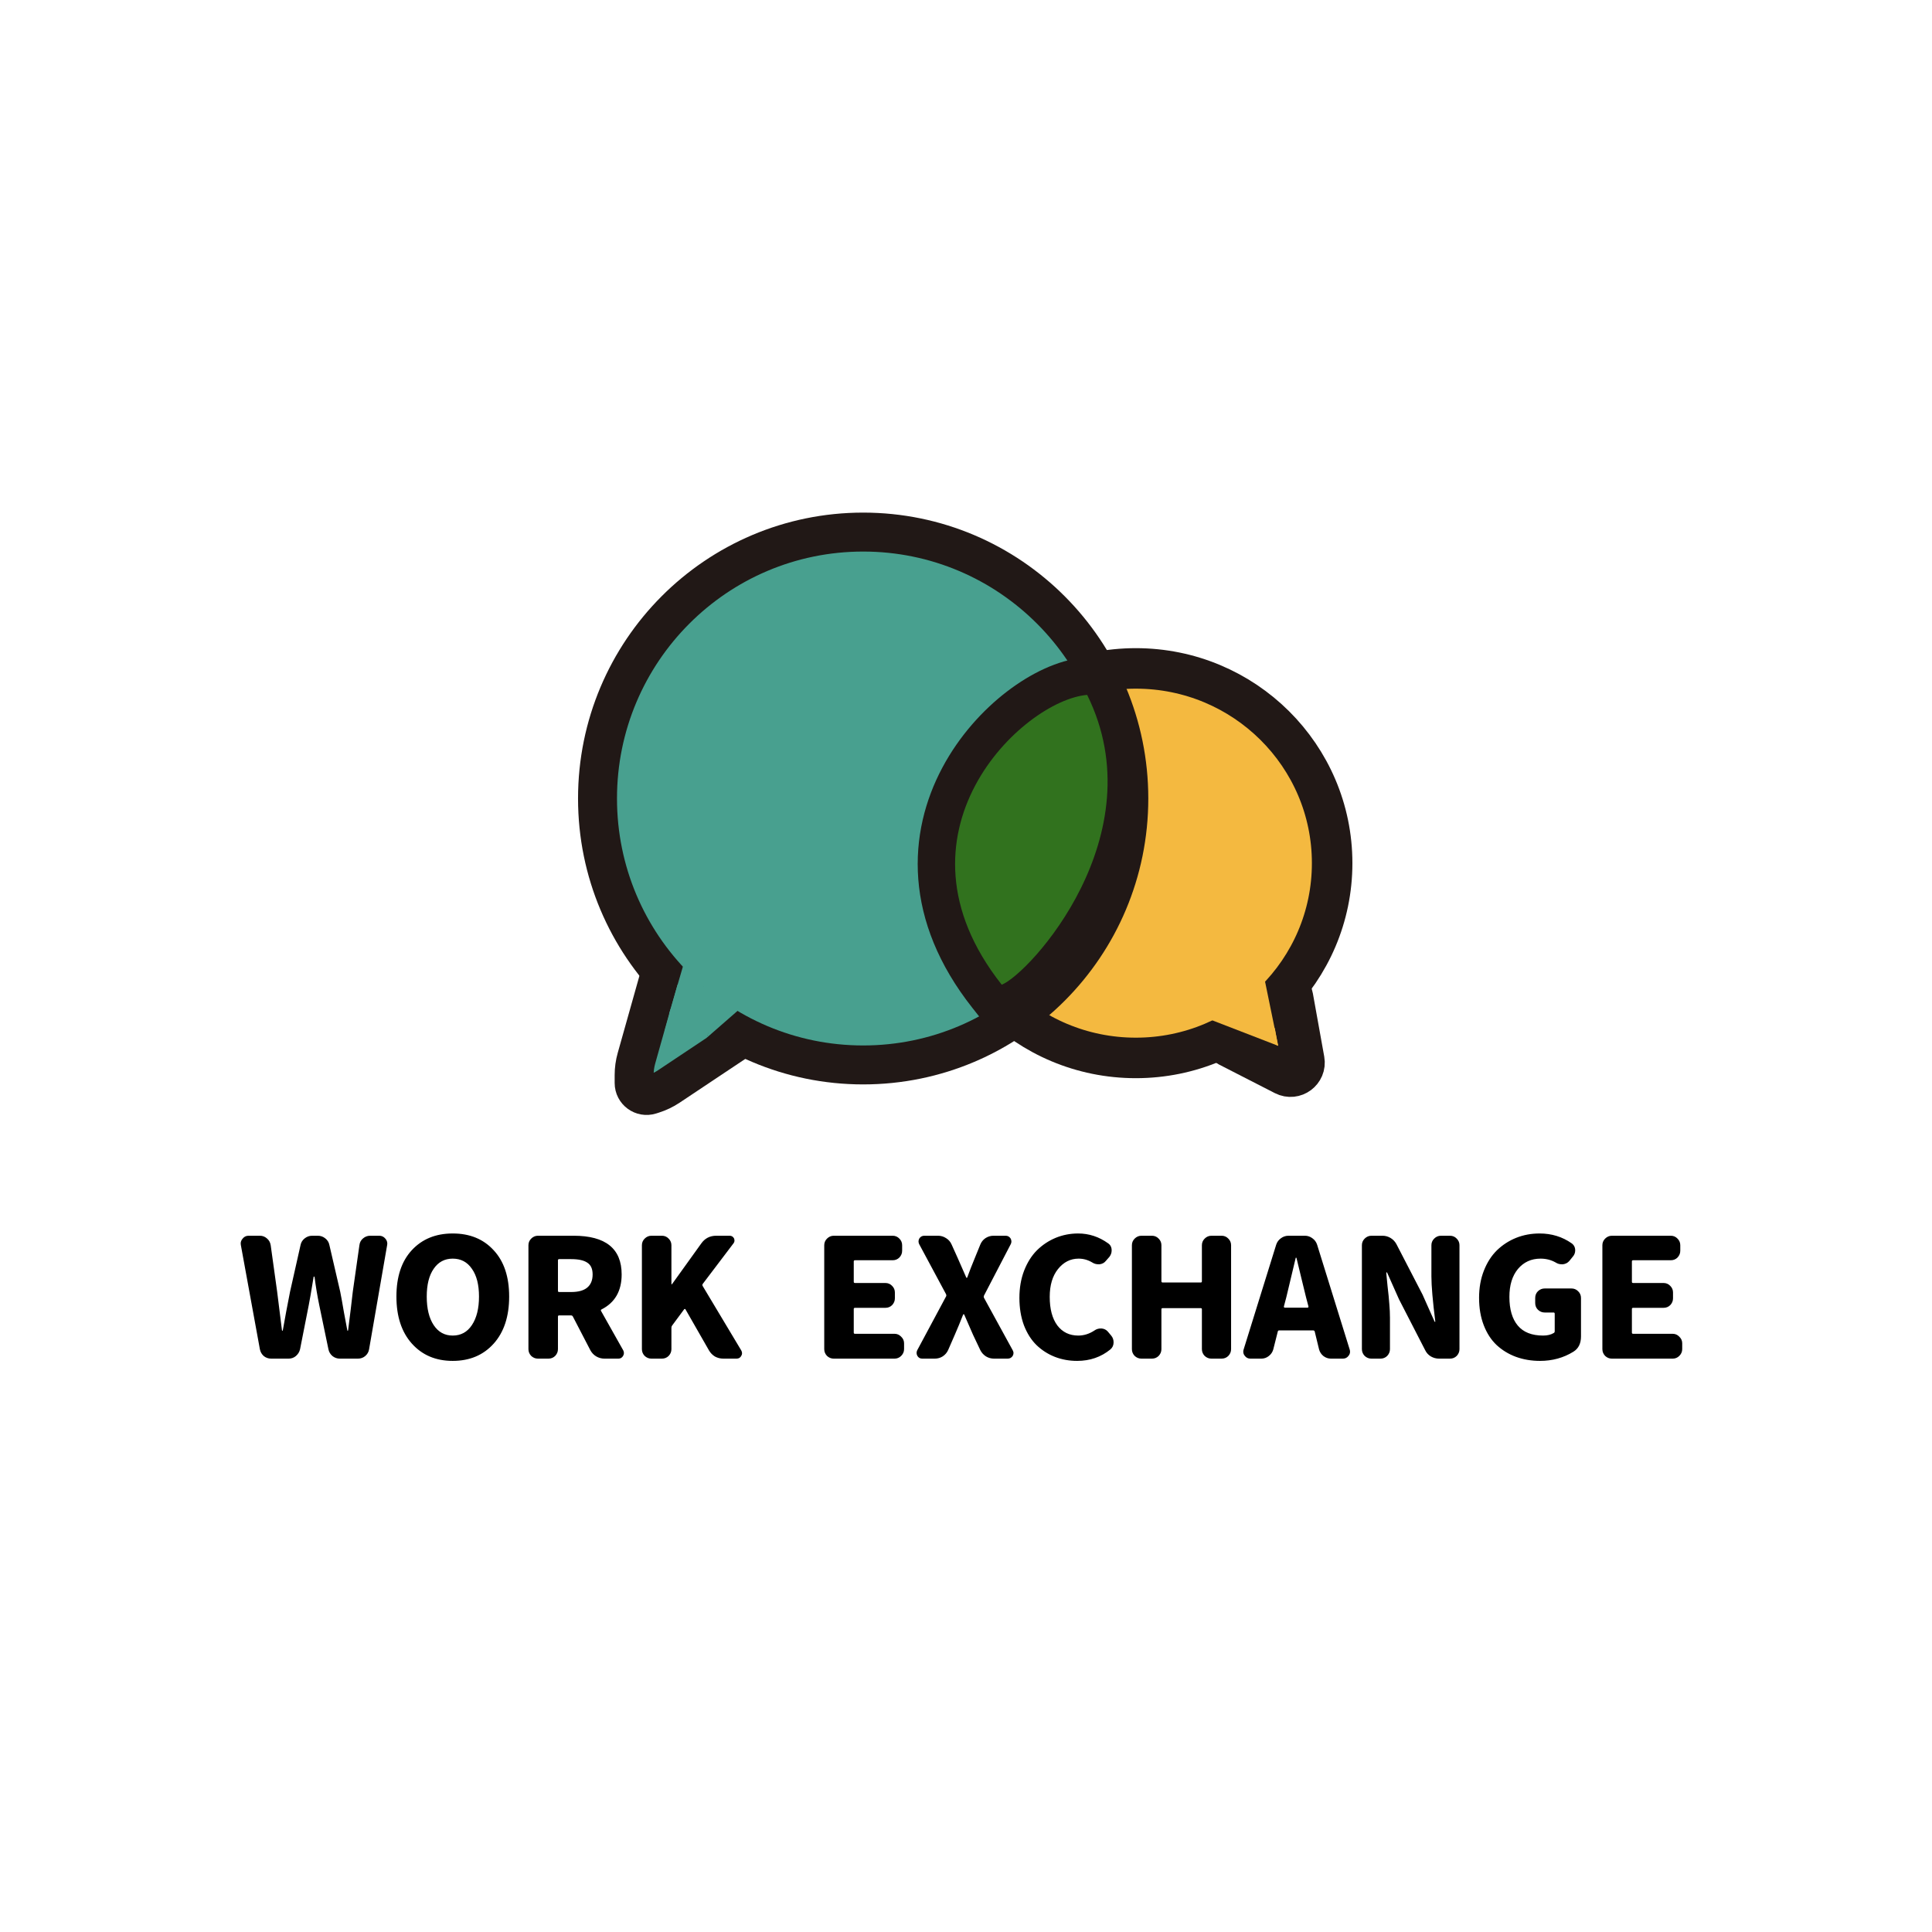
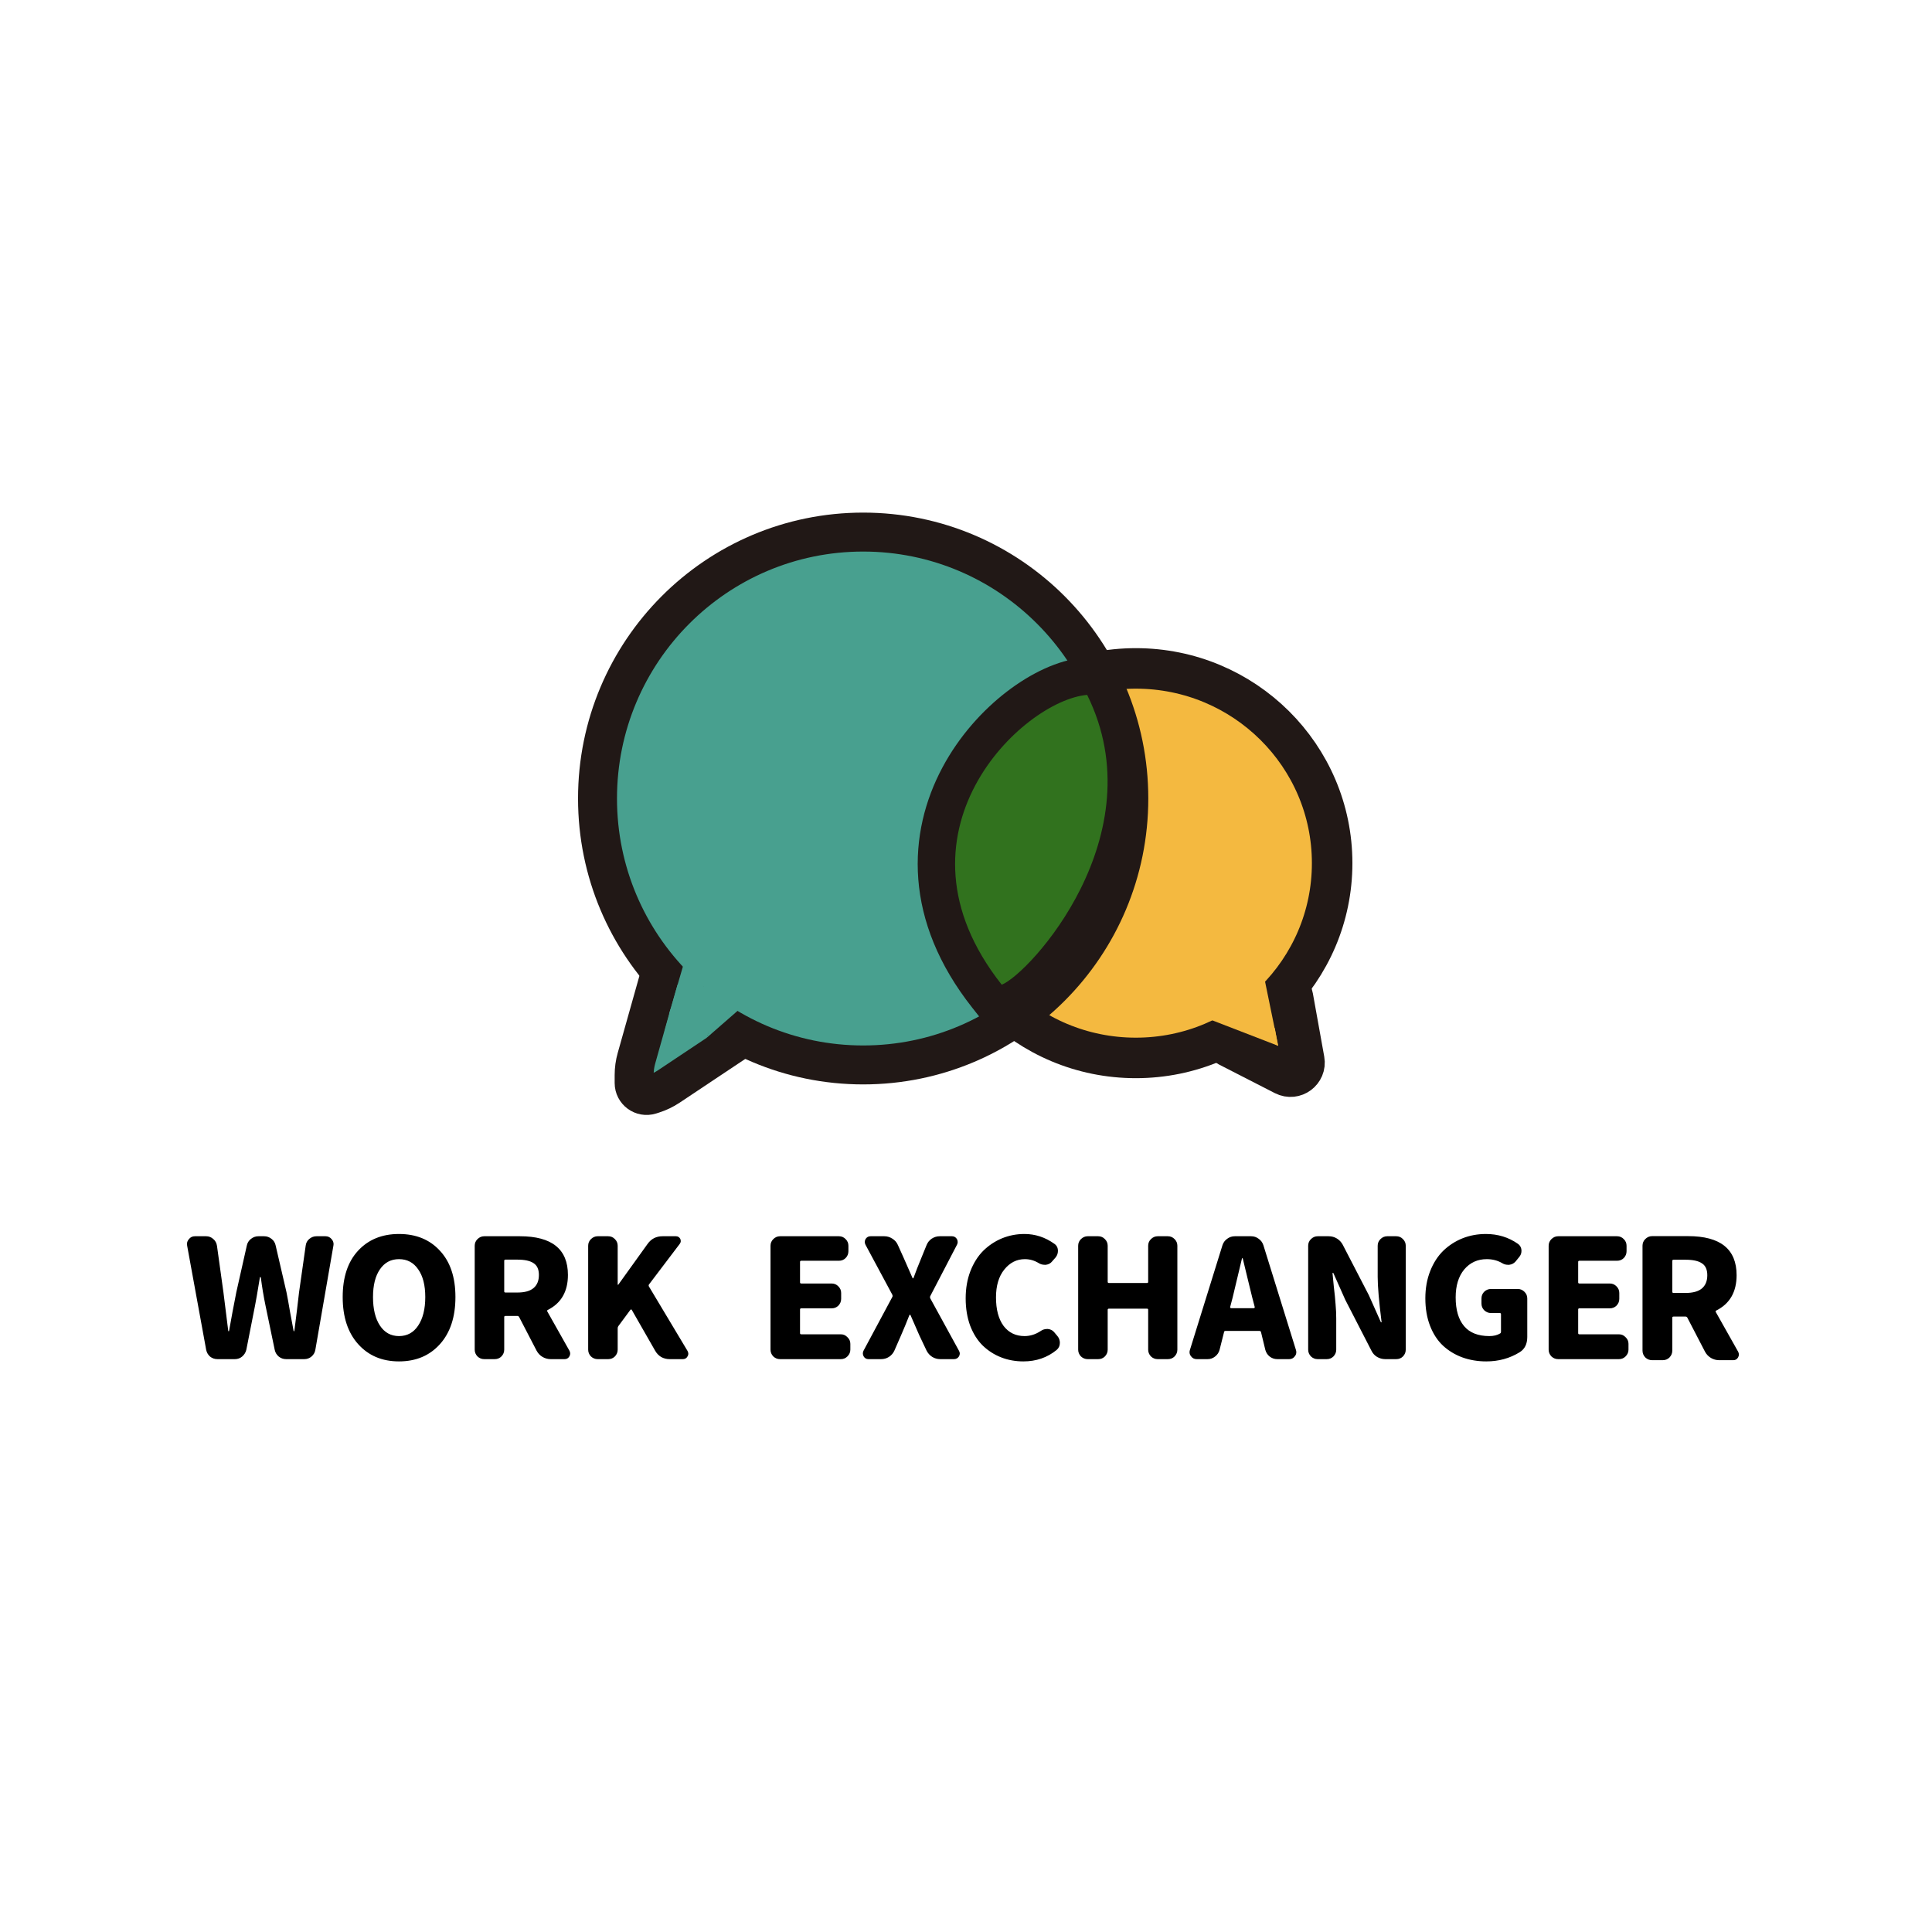
<svg xmlns="http://www.w3.org/2000/svg" width="1240" height="1240" viewBox="0 0 1240 1240" fill="none">
-   <rect width="1240" height="1240" fill="white" />
-   <path d="M174.049 872C172.255 872 170.667 871.448 169.287 870.344C167.976 869.171 167.148 867.721 166.803 865.996L154.588 799.125C154.519 798.78 154.484 798.435 154.484 798.09C154.484 796.986 154.898 795.951 155.727 794.984C156.693 793.742 157.969 793.121 159.557 793.121H166.803C168.528 793.121 170.046 793.708 171.357 794.881C172.669 795.985 173.462 797.434 173.738 799.229L177.879 829.041L180.984 853.885C181.053 854.023 181.157 854.092 181.295 854.092C181.433 854.092 181.502 854.023 181.502 853.885C182.882 846.018 184.435 837.736 186.16 829.041L192.889 799.125C193.234 797.4 194.096 795.985 195.477 794.881C196.926 793.708 198.548 793.121 200.342 793.121H203.965C205.759 793.121 207.346 793.673 208.727 794.777C210.176 795.882 211.073 797.331 211.418 799.125L218.354 829.041C218.975 832.077 219.768 836.46 220.734 842.188C221.77 847.846 222.494 851.711 222.908 853.781C222.908 853.988 222.977 854.092 223.115 854.092C223.322 854.092 223.426 853.988 223.426 853.781C223.84 850.607 224.392 846.19 225.082 840.531C225.772 834.803 226.221 830.973 226.428 829.041L230.672 799.229C230.879 797.434 231.638 795.985 232.949 794.881C234.329 793.708 235.882 793.121 237.607 793.121H243.404C244.992 793.121 246.303 793.742 247.338 794.984C248.166 795.951 248.58 797.02 248.58 798.193C248.58 798.469 248.546 798.78 248.477 799.125L236.883 865.996C236.607 867.721 235.779 869.171 234.398 870.344C233.087 871.448 231.535 872 229.74 872H218.146C216.352 872 214.765 871.448 213.385 870.344C212.005 869.171 211.142 867.721 210.797 865.996L204.896 837.633C203.654 831.629 202.654 825.625 201.895 819.621C201.826 819.414 201.688 819.311 201.48 819.311C201.342 819.311 201.273 819.414 201.273 819.621C199.755 828.938 198.72 834.941 198.168 837.633L192.578 865.996C192.164 867.721 191.267 869.171 189.887 870.344C188.576 871.448 187.023 872 185.229 872H174.049ZM316.851 862.373C310.226 869.757 301.461 873.449 290.558 873.449C279.723 873.449 270.993 869.757 264.368 862.373C257.743 854.989 254.431 844.913 254.431 832.146C254.431 819.449 257.709 809.546 264.265 802.438C270.89 795.26 279.654 791.672 290.558 791.672C301.53 791.672 310.295 795.26 316.851 802.438C323.476 809.546 326.788 819.449 326.788 832.146C326.788 844.913 323.476 854.989 316.851 862.373ZM278.343 850.469C281.31 854.954 285.382 857.197 290.558 857.197C295.803 857.197 299.909 854.954 302.876 850.469C305.913 845.914 307.431 839.807 307.431 832.146C307.431 824.555 305.913 818.62 302.876 814.342C299.909 809.994 295.803 807.82 290.558 807.82C285.382 807.82 281.31 809.994 278.343 814.342C275.375 818.62 273.892 824.555 273.892 832.146C273.892 839.876 275.375 845.983 278.343 850.469ZM358.932 808.131C358.38 808.131 358.104 808.372 358.104 808.855V828.523C358.104 829.007 358.38 829.248 358.932 829.248H366.592C371.147 829.248 374.563 828.316 376.84 826.453C379.186 824.521 380.36 821.691 380.36 817.965C380.36 814.376 379.221 811.857 376.944 810.408C374.735 808.89 371.285 808.131 366.592 808.131H358.932ZM400.028 866.721C400.304 867.273 400.442 867.859 400.442 868.48C400.442 869.033 400.269 869.619 399.924 870.24C399.234 871.413 398.233 872 396.922 872H387.916C386.053 872 384.293 871.517 382.637 870.551C381.05 869.585 379.808 868.273 378.91 866.617L367.627 844.879C367.351 844.465 366.972 844.258 366.489 844.258H358.932C358.38 844.258 358.104 844.499 358.104 844.982V865.893C358.104 867.549 357.517 868.998 356.344 870.24C355.171 871.413 353.722 872 351.996 872H345.268C343.612 872 342.162 871.413 340.92 870.24C339.747 868.998 339.16 867.549 339.16 865.893V799.229C339.16 797.572 339.747 796.158 340.92 794.984C342.162 793.742 343.612 793.121 345.268 793.121H368.145C388.71 793.121 398.992 801.402 398.992 817.965C398.992 828.592 394.679 836.08 386.053 840.428C385.639 840.635 385.535 840.945 385.742 841.359L400.028 866.721ZM418.093 872C416.437 872 414.988 871.413 413.745 870.24C412.572 868.998 411.986 867.549 411.986 865.893V799.229C411.986 797.572 412.572 796.158 413.745 794.984C414.988 793.742 416.437 793.121 418.093 793.121H424.822C426.547 793.121 427.996 793.742 429.169 794.984C430.342 796.158 430.929 797.572 430.929 799.229V824.176C430.929 824.245 430.964 824.279 431.033 824.279C431.171 824.279 431.274 824.245 431.343 824.176L450.079 798.09C452.426 794.777 455.635 793.121 459.706 793.121H468.298C469.54 793.121 470.472 793.673 471.093 794.777C471.3 795.26 471.404 795.743 471.404 796.227C471.404 796.848 471.197 797.434 470.783 797.986L451.011 824.072C450.735 824.486 450.735 824.935 451.011 825.418L475.751 866.721C476.096 867.342 476.269 867.963 476.269 868.584C476.269 869.136 476.096 869.688 475.751 870.24C475.13 871.413 474.13 872 472.749 872H464.261C462.329 872 460.535 871.551 458.878 870.654C457.291 869.688 456.014 868.377 455.048 866.721L439.935 840.324C439.866 840.186 439.728 840.117 439.521 840.117C439.314 840.117 439.176 840.186 439.107 840.324L431.447 850.676C431.102 851.09 430.929 851.573 430.929 852.125V865.893C430.929 867.549 430.342 868.998 429.169 870.24C427.996 871.413 426.547 872 424.822 872H418.093ZM535.124 872C533.467 872 532.018 871.413 530.776 870.24C529.603 868.998 529.016 867.549 529.016 865.893V799.229C529.016 797.572 529.603 796.158 530.776 794.984C532.018 793.742 533.467 793.121 535.124 793.121H572.907C574.632 793.121 576.081 793.742 577.255 794.984C578.428 796.158 579.014 797.572 579.014 799.229V802.748C579.014 804.404 578.428 805.854 577.255 807.096C576.081 808.269 574.632 808.855 572.907 808.855H548.788C548.236 808.855 547.96 809.097 547.96 809.58V822.727C547.96 823.21 548.236 823.451 548.788 823.451H568.249C569.974 823.451 571.423 824.072 572.596 825.314C573.77 826.488 574.356 827.902 574.356 829.559V833.285C574.356 834.941 573.77 836.391 572.596 837.633C571.423 838.806 569.974 839.393 568.249 839.393H548.788C548.236 839.393 547.96 839.634 547.96 840.117V855.334C547.96 855.817 548.236 856.059 548.788 856.059H574.149C575.805 856.059 577.22 856.68 578.393 857.922C579.635 859.095 580.257 860.51 580.257 862.166V865.893C580.257 867.549 579.635 868.998 578.393 870.24C577.22 871.413 575.805 872 574.149 872H535.124ZM591.904 872C590.524 872 589.489 871.413 588.799 870.24C588.454 869.619 588.281 868.998 588.281 868.377C588.281 867.756 588.419 867.169 588.695 866.617L607.224 832.043C607.431 831.629 607.431 831.18 607.224 830.697L589.937 798.504C589.661 797.952 589.523 797.365 589.523 796.744C589.523 796.123 589.696 795.502 590.041 794.881C590.8 793.708 591.87 793.121 593.25 793.121H602.049C603.912 793.121 605.637 793.639 607.224 794.674C608.812 795.64 609.985 796.986 610.744 798.711L614.574 807.199C615.609 809.477 617.473 813.721 620.164 819.932C620.233 820.07 620.336 820.139 620.474 820.139C620.612 820.139 620.716 820.07 620.785 819.932C622.234 815.929 623.89 811.685 625.754 807.199L629.17 798.814C629.86 797.089 630.964 795.709 632.482 794.674C634.07 793.639 635.795 793.121 637.658 793.121H645.422C646.802 793.121 647.872 793.708 648.631 794.881C648.976 795.502 649.148 796.158 649.148 796.848C649.148 797.4 649.01 797.952 648.734 798.504L631.551 831.525C631.344 832.008 631.344 832.492 631.551 832.975L649.976 866.617C650.321 867.238 650.494 867.825 650.494 868.377C650.494 868.998 650.321 869.619 649.976 870.24C649.217 871.413 648.148 872 646.767 872H637.969C636.105 872 634.38 871.517 632.793 870.551C631.206 869.516 629.998 868.17 629.17 866.514L624.512 856.68C623.2 853.781 621.303 849.434 618.818 843.637C618.749 843.568 618.646 843.533 618.508 843.533C618.37 843.533 618.266 843.568 618.197 843.637C616.334 848.398 614.54 852.746 612.814 856.68L608.57 866.41C607.811 868.135 606.638 869.516 605.051 870.551C603.532 871.517 601.842 872 599.978 872H591.904ZM691.333 873.449C686.226 873.449 681.464 872.587 677.048 870.861C672.631 869.136 668.698 866.617 665.247 863.305C661.866 859.992 659.174 855.748 657.173 850.572C655.241 845.327 654.274 839.462 654.274 832.975C654.274 826.626 655.275 820.829 657.276 815.584C659.347 810.27 662.107 805.888 665.558 802.438C669.077 798.987 673.08 796.33 677.565 794.467C682.12 792.604 686.916 791.672 691.954 791.672C698.924 791.672 705.342 793.777 711.208 797.986C712.726 799.021 713.485 800.54 713.485 802.541C713.485 804.059 713.002 805.439 712.036 806.682L709.759 809.27C708.793 810.512 707.447 811.236 705.722 811.443C705.446 811.443 705.204 811.443 704.997 811.443C703.548 811.443 702.237 811.064 701.063 810.305C698.303 808.648 695.37 807.82 692.265 807.82C687.02 807.82 682.603 810.063 679.015 814.549C675.495 818.965 673.735 824.9 673.735 832.354C673.735 840.152 675.357 846.259 678.601 850.676C681.913 855.023 686.399 857.197 692.058 857.197C695.715 857.197 699.2 856.093 702.513 853.885C703.686 853.057 705.032 852.643 706.55 852.643C706.688 852.643 706.826 852.643 706.964 852.643C708.62 852.781 709.966 853.436 711.001 854.609L713.175 857.197C714.21 858.439 714.728 859.889 714.728 861.545C714.728 863.408 714.037 864.926 712.657 866.1C706.653 870.999 699.545 873.449 691.333 873.449ZM732.586 872C730.93 872 729.481 871.413 728.238 870.24C727.065 868.998 726.479 867.549 726.479 865.893V799.229C726.479 797.572 727.065 796.158 728.238 794.984C729.481 793.742 730.93 793.121 732.586 793.121H739.315C741.04 793.121 742.489 793.742 743.662 794.984C744.835 796.158 745.422 797.572 745.422 799.229V822.312C745.422 822.865 745.698 823.141 746.25 823.141H770.68C771.163 823.141 771.404 822.865 771.404 822.312V799.229C771.404 797.572 771.991 796.158 773.164 794.984C774.406 793.742 775.856 793.121 777.512 793.121H784.033C785.759 793.121 787.208 793.742 788.381 794.984C789.554 796.158 790.141 797.572 790.141 799.229V865.893C790.141 867.549 789.554 868.998 788.381 870.24C787.208 871.413 785.759 872 784.033 872H777.512C775.856 872 774.406 871.413 773.164 870.24C771.991 868.998 771.404 867.549 771.404 865.893V840.324C771.404 839.841 771.163 839.6 770.68 839.6H746.25C745.698 839.6 745.422 839.841 745.422 840.324V865.893C745.422 867.549 744.835 868.998 743.662 870.24C742.489 871.413 741.04 872 739.315 872H732.586ZM824.044 838.461C823.975 838.668 824.01 838.875 824.148 839.082C824.286 839.22 824.458 839.289 824.665 839.289H839.157C839.364 839.289 839.537 839.22 839.675 839.082C839.813 838.875 839.848 838.668 839.779 838.461L838.226 832.561C837.536 829.8 836.501 825.556 835.12 819.828C833.74 814.031 832.739 809.891 832.118 807.406C832.049 807.268 831.946 807.199 831.808 807.199C831.67 807.199 831.601 807.268 831.601 807.406C828.84 819.138 826.839 827.523 825.597 832.561L824.044 838.461ZM854.271 872C852.476 872 850.855 871.448 849.405 870.344C848.025 869.24 847.094 867.825 846.611 866.1L843.816 854.609C843.678 854.126 843.333 853.885 842.78 853.885H821.042C820.49 853.885 820.18 854.126 820.111 854.609L817.212 866.1C816.729 867.825 815.763 869.24 814.314 870.344C812.933 871.448 811.346 872 809.552 872H802.513C800.995 872 799.787 871.379 798.89 870.137C798.269 869.378 797.958 868.515 797.958 867.549C797.958 867.135 798.027 866.686 798.165 866.203L819.075 798.918C819.627 797.193 820.628 795.812 822.077 794.777C823.527 793.673 825.183 793.121 827.046 793.121H837.501C839.295 793.121 840.917 793.673 842.366 794.777C843.816 795.812 844.816 797.193 845.368 798.918L866.279 866.203C866.417 866.686 866.486 867.135 866.486 867.549C866.486 868.515 866.175 869.378 865.554 870.137C864.657 871.379 863.449 872 861.931 872H854.271ZM880.203 872C878.547 872 877.098 871.413 875.856 870.24C874.683 868.998 874.096 867.549 874.096 865.893V799.229C874.096 797.572 874.683 796.158 875.856 794.984C877.098 793.742 878.547 793.121 880.203 793.121H887.242C889.175 793.121 890.935 793.604 892.522 794.57C894.109 795.536 895.351 796.848 896.248 798.504L913.018 830.904L920.678 848.088C920.747 848.295 920.851 848.398 920.989 848.398C921.196 848.398 921.265 848.295 921.196 848.088C919.539 834.907 918.711 825.28 918.711 819.207V799.229C918.711 797.572 919.298 796.158 920.471 794.984C921.713 793.742 923.162 793.121 924.819 793.121H930.616C932.341 793.121 933.79 793.742 934.963 794.984C936.136 796.158 936.723 797.572 936.723 799.229V865.893C936.723 867.549 936.136 868.998 934.963 870.24C933.79 871.413 932.341 872 930.616 872H923.576C921.713 872 919.953 871.517 918.297 870.551C916.71 869.585 915.502 868.239 914.674 866.514L897.905 833.906L890.348 816.93C890.279 816.723 890.141 816.619 889.934 816.619C889.796 816.619 889.727 816.723 889.727 816.93C889.796 818.034 890.072 820.863 890.555 825.418C891.107 829.973 891.487 833.803 891.694 836.908C891.97 840.014 892.108 842.981 892.108 845.811V865.893C892.108 867.549 891.521 868.998 890.348 870.24C889.175 871.413 887.726 872 886 872H880.203ZM988.431 873.449C982.91 873.449 977.769 872.587 973.007 870.861C968.315 869.136 964.174 866.617 960.585 863.305C957.066 859.992 954.305 855.748 952.304 850.572C950.303 845.396 949.302 839.531 949.302 832.975C949.302 826.557 950.337 820.725 952.408 815.48C954.478 810.236 957.273 805.888 960.792 802.438C964.381 798.987 968.487 796.33 973.111 794.467C977.803 792.604 982.807 791.672 988.121 791.672C995.85 791.672 1002.72 793.777 1008.72 797.986C1010.24 799.09 1011 800.609 1011 802.541C1011 804.059 1010.48 805.405 1009.44 806.578L1007.17 809.373C1006.13 810.546 1004.79 811.236 1003.13 811.443C1002.85 811.443 1002.58 811.443 1002.3 811.443C1000.92 811.443 999.645 811.064 998.472 810.305C995.574 808.648 992.33 807.82 988.742 807.82C982.807 807.82 977.976 810.029 974.249 814.445C970.592 818.862 968.763 824.831 968.763 832.354C968.763 840.359 970.557 846.501 974.146 850.779C977.734 855.058 983.152 857.197 990.398 857.197C993.158 857.197 995.436 856.645 997.23 855.541C997.644 855.334 997.851 854.954 997.851 854.402V843.223C997.851 842.671 997.609 842.395 997.126 842.395H991.433C989.777 842.395 988.328 841.808 987.085 840.635C985.912 839.462 985.326 838.012 985.326 836.287V833.078C985.326 831.353 985.912 829.904 987.085 828.73C988.328 827.557 989.777 826.971 991.433 826.971H1008.62C1010.27 826.971 1011.69 827.557 1012.86 828.73C1014.1 829.904 1014.72 831.353 1014.72 833.078V857.715C1014.72 862.27 1013.1 865.548 1009.86 867.549C1003.51 871.482 996.367 873.449 988.431 873.449ZM1034.55 872C1032.89 872 1031.44 871.413 1030.2 870.24C1029.03 868.998 1028.44 867.549 1028.44 865.893V799.229C1028.44 797.572 1029.03 796.158 1030.2 794.984C1031.44 793.742 1032.89 793.121 1034.55 793.121H1072.33C1074.06 793.121 1075.51 793.742 1076.68 794.984C1077.85 796.158 1078.44 797.572 1078.44 799.229V802.748C1078.44 804.404 1077.85 805.854 1076.68 807.096C1075.51 808.269 1074.06 808.855 1072.33 808.855H1048.21C1047.66 808.855 1047.39 809.097 1047.39 809.58V822.727C1047.39 823.21 1047.66 823.451 1048.21 823.451H1067.67C1069.4 823.451 1070.85 824.072 1072.02 825.314C1073.2 826.488 1073.78 827.902 1073.78 829.559V833.285C1073.78 834.941 1073.2 836.391 1072.02 837.633C1070.85 838.806 1069.4 839.393 1067.67 839.393H1048.21C1047.66 839.393 1047.39 839.634 1047.39 840.117V855.334C1047.39 855.817 1047.66 856.059 1048.21 856.059H1073.57C1075.23 856.059 1076.65 856.68 1077.82 857.922C1079.06 859.095 1079.68 860.51 1079.68 862.166V865.893C1079.68 867.549 1079.06 868.998 1077.82 870.24C1076.65 871.413 1075.23 872 1073.57 872H1034.55Z" fill="black" />
-   <path d="M836.14 680.598L828.838 640C827.774 634.085 820.811 631.412 816.062 635.095L787.439 657.292C782.811 660.881 783.482 668.064 788.695 670.734L824.619 689.134C830.512 692.153 837.312 687.114 836.14 680.598Z" fill="#F4B940" stroke="#211816" stroke-width="28" />
-   <path d="M855 554C855 622.947 798.677 679 729 679C659.323 679 603 622.947 603 554C603 485.053 659.323 429 729 429C798.677 429 855 485.053 855 554Z" fill="#F4B940" stroke="#211816" stroke-width="26" />
-   <path d="M820.409 671.259L774.5 653.5L810.5 623L820.409 671.259Z" fill="#F4B940" />
-   <path d="M408.496 679.184L422.851 628.186C424.37 622.789 430.826 620.589 435.326 623.934L475.387 653.723C479.827 657.025 479.655 663.73 475.051 666.8L429.249 697.334C426.099 699.434 422.667 701.076 419.054 702.211L417.399 702.732C412.245 704.352 407 700.502 407 695.1V690.022C407 686.358 407.503 682.711 408.496 679.184Z" fill="#48A08F" stroke="#211816" stroke-width="25" />
-   <path d="M724.5 512.5C724.5 606.973 648.132 683.5 554 683.5C459.868 683.5 383.5 606.973 383.5 512.5C383.5 418.027 459.868 341.5 554 341.5C648.132 341.5 724.5 418.027 724.5 512.5Z" fill="#48A08F" stroke="#211816" stroke-width="25" />
-   <path d="M429.391 650.877L438.874 618.391L455.898 629.839L429.391 650.877Z" fill="#48A08F" />
-   <path d="M453.6 666.061L464.909 628.305L482.839 640.53L453.6 666.061Z" fill="#48A08F" />
-   <path d="M434.859 632L459.352 633.482L463 641.386L454 665L442.676 673L433.817 667.566L426.5 662L434.859 632Z" fill="#48A08F" />
-   <path d="M453 665H454V665.5L453.5 666H453V665Z" fill="#48A08F" />
-   <path d="M708.523 440.685L704.902 433.356L696.757 434.042C683.213 435.184 667.642 442.605 653.591 453.374C639.278 464.345 625.359 479.677 615.432 498.291C595.192 536.242 592.091 587.03 633.514 639.441L639.031 646.421L647.313 643.17C651.47 641.539 655.936 638.297 660.013 634.822C664.369 631.11 669.245 626.29 674.28 620.57C684.348 609.135 695.427 593.679 704.46 575.454C722.492 539.07 732.979 490.189 708.523 440.685Z" fill="#31721E" stroke="#211816" stroke-width="24" />
+   <g clip-path="url(#clip0_1196_7291)">
+     <path d="M1240 0H0V1240H1240V0Z" fill="white" />
+     <path d="M836.14 680.599L828.838 640.001C827.774 634.086 820.811 631.413 816.062 635.096L787.439 657.293C782.811 660.882 783.482 668.065 788.695 670.735L824.619 689.135C830.512 692.154 837.312 687.115 836.14 680.599Z" fill="#F4B940" stroke="#211816" stroke-width="28" />
+     <path d="M855 554C855 622.947 798.677 679 729 679C659.323 679 603 622.947 603 554C603 485.053 659.323 429 729 429C798.677 429 855 485.053 855 554Z" fill="#F4B940" stroke="#211816" stroke-width="26" />
+     <path d="M820.409 671.259L774.5 653.5L810.5 623L820.409 671.259Z" fill="#F4B940" />
+     <path d="M408.496 679.185L422.851 628.186C424.37 622.789 430.826 620.59 435.326 623.935L475.387 653.724C479.827 657.026 479.655 663.731 475.051 666.801L429.249 697.335C426.099 699.435 422.667 701.077 419.054 702.212L417.399 702.733C412.245 704.353 407 700.503 407 695.101V690.022C407 686.358 407.503 682.712 408.496 679.185Z" fill="#48A08F" stroke="#211816" stroke-width="25" />
+     <path d="M724.5 512.5C724.5 606.973 648.132 683.5 554 683.5C459.868 683.5 383.5 606.973 383.5 512.5C383.5 418.027 459.868 341.5 554 341.5C648.132 341.5 724.5 418.027 724.5 512.5Z" fill="#48A08F" stroke="#211816" stroke-width="25" />
+     <path d="M429.391 650.877L438.874 618.391L455.898 629.839L429.391 650.877Z" fill="#48A08F" />
+     <path d="M453.6 666.061L464.909 628.305L482.839 640.53L453.6 666.061Z" fill="#48A08F" />
+     <path d="M434.859 632L459.352 633.482L463 641.386L454 665L442.676 673L433.817 667.566L426.5 662L434.859 632Z" fill="#48A08F" />
+     <path d="M453 665H454V665.5L453.5 666H453V665Z" fill="#48A08F" />
+     <path d="M708.523 440.684L704.902 433.355L696.757 434.041C683.213 435.183 667.642 442.604 653.591 453.373C639.278 464.344 625.359 479.676 615.432 498.29C595.192 536.241 592.091 587.029 633.514 639.44L639.031 646.421L647.313 643.169C651.47 641.538 655.936 638.297 660.013 634.822C664.369 631.11 669.245 626.289 674.28 620.569C684.348 609.134 695.427 593.678 704.46 575.453C722.492 539.069 732.979 490.188 708.523 440.684Z" fill="#31721E" stroke="#211816" stroke-width="24" />
+     <path d="M139.565 872.328C137.771 872.328 136.183 871.776 134.803 870.672C133.492 869.499 132.664 868.049 132.319 866.324L120.104 799.453C120.035 799.108 120 798.763 120 798.418C120 797.314 120.414 796.279 121.243 795.312C122.209 794.07 123.485 793.449 125.073 793.449H132.319C134.044 793.449 135.562 794.036 136.873 795.209C138.185 796.313 138.978 797.762 139.254 799.557L143.395 829.369L146.5 854.213C146.569 854.351 146.673 854.42 146.811 854.42C146.949 854.42 147.018 854.351 147.018 854.213C148.398 846.346 149.951 838.064 151.676 829.369L158.405 799.453C158.75 797.728 159.612 796.313 160.993 795.209C162.442 794.036 164.064 793.449 165.858 793.449H169.481C171.275 793.449 172.862 794.001 174.243 795.105C175.692 796.21 176.589 797.659 176.934 799.453L183.87 829.369C184.491 832.405 185.284 836.788 186.25 842.516C187.286 848.174 188.01 852.039 188.424 854.109C188.424 854.316 188.493 854.42 188.631 854.42C188.838 854.42 188.942 854.316 188.942 854.109C189.356 850.935 189.908 846.518 190.598 840.859C191.288 835.131 191.737 831.301 191.944 829.369L196.188 799.557C196.395 797.762 197.154 796.313 198.465 795.209C199.845 794.036 201.398 793.449 203.123 793.449H208.92C210.508 793.449 211.819 794.07 212.854 795.312C213.682 796.279 214.096 797.348 214.096 798.521C214.096 798.797 214.062 799.108 213.993 799.453L202.399 866.324C202.123 868.049 201.295 869.499 199.914 870.672C198.603 871.776 197.051 872.328 195.256 872.328H183.662C181.868 872.328 180.281 871.776 178.901 870.672C177.521 869.499 176.658 868.049 176.313 866.324L170.412 837.961C169.17 831.957 168.17 825.953 167.411 819.949C167.342 819.742 167.204 819.639 166.996 819.639C166.858 819.639 166.789 819.742 166.789 819.949C165.271 829.266 164.236 835.269 163.684 837.961L158.094 866.324C157.68 868.049 156.783 869.499 155.403 870.672C154.092 871.776 152.539 872.328 150.745 872.328H139.565ZM282.367 862.701C275.742 870.085 266.977 873.777 256.074 873.777C245.239 873.777 236.509 870.085 229.884 862.701C223.259 855.317 219.947 845.241 219.947 832.474C219.947 819.777 223.225 809.874 229.781 802.766C236.406 795.588 245.17 792 256.074 792C267.046 792 275.811 795.588 282.367 802.766C288.992 809.874 292.304 819.777 292.304 832.474C292.304 845.241 288.992 855.317 282.367 862.701ZM243.859 850.797C246.826 855.282 250.898 857.525 256.074 857.525C261.319 857.525 265.425 855.282 268.392 850.797C271.429 846.242 272.947 840.135 272.947 832.474C272.947 824.883 271.429 818.948 268.392 814.67C265.425 810.322 261.319 808.148 256.074 808.148C250.898 808.148 246.826 810.322 243.859 814.67C240.891 818.948 239.408 824.883 239.408 832.474C239.408 840.204 240.891 846.311 243.859 850.797ZM324.448 808.459C323.896 808.459 323.62 808.7 323.62 809.183V828.851C323.62 829.335 323.896 829.576 324.448 829.576H332.108C336.663 829.576 340.079 828.644 342.356 826.781C344.702 824.849 345.876 822.019 345.876 818.293C345.876 814.704 344.737 812.185 342.46 810.736C340.251 809.218 336.801 808.459 332.108 808.459H324.448ZM365.544 867.049C365.82 867.601 365.958 868.187 365.958 868.808C365.958 869.361 365.785 869.947 365.44 870.568C364.75 871.741 363.749 872.328 362.438 872.328H353.432C351.569 872.328 349.809 871.845 348.153 870.879C346.566 869.913 345.324 868.601 344.426 866.945L333.143 845.207C332.867 844.793 332.488 844.586 332.005 844.586H324.448C323.896 844.586 323.62 844.827 323.62 845.31V866.221C323.62 867.877 323.033 869.326 321.86 870.568C320.687 871.741 319.238 872.328 317.512 872.328H310.784C309.128 872.328 307.678 871.741 306.436 870.568C305.263 869.326 304.676 867.877 304.676 866.221V799.557C304.676 797.9 305.263 796.486 306.436 795.312C307.678 794.07 309.128 793.449 310.784 793.449H333.661C354.226 793.449 364.508 801.73 364.508 818.293C364.508 828.92 360.195 836.408 351.569 840.756C351.155 840.963 351.051 841.273 351.258 841.687L365.544 867.049ZM383.609 872.328C381.953 872.328 380.504 871.741 379.261 870.568C378.088 869.326 377.502 867.877 377.502 866.221V799.557C377.502 797.9 378.088 796.486 379.261 795.312C380.504 794.07 381.953 793.449 383.609 793.449H390.338C392.063 793.449 393.512 794.07 394.685 795.312C395.858 796.486 396.445 797.9 396.445 799.557V824.504C396.445 824.573 396.48 824.607 396.549 824.607C396.687 824.607 396.79 824.573 396.859 824.504L415.595 798.418C417.942 795.105 421.151 793.449 425.222 793.449H433.814C435.056 793.449 435.988 794.001 436.609 795.105C436.816 795.588 436.92 796.071 436.92 796.555C436.92 797.176 436.713 797.762 436.299 798.314L416.527 824.4C416.251 824.814 416.251 825.263 416.527 825.746L441.267 867.049C441.612 867.67 441.785 868.291 441.785 868.912C441.785 869.464 441.612 870.016 441.267 870.568C440.646 871.741 439.646 872.328 438.265 872.328H429.777C427.845 872.328 426.051 871.879 424.394 870.982C422.807 870.016 421.53 868.705 420.564 867.049L405.451 840.652C405.382 840.514 405.244 840.445 405.037 840.445C404.83 840.445 404.692 840.514 404.623 840.652L396.963 851.004C396.618 851.418 396.445 851.901 396.445 852.453V866.221C396.445 867.877 395.858 869.326 394.685 870.568C393.512 871.741 392.063 872.328 390.338 872.328H383.609ZM500.64 872.328C498.983 872.328 497.534 871.741 496.292 870.568C495.119 869.326 494.532 867.877 494.532 866.221V799.557C494.532 797.9 495.119 796.486 496.292 795.312C497.534 794.07 498.983 793.449 500.64 793.449H538.423C540.148 793.449 541.597 794.07 542.771 795.312C543.944 796.486 544.53 797.9 544.53 799.557V803.076C544.53 804.732 543.944 806.182 542.771 807.424C541.597 808.597 540.148 809.183 538.423 809.183H514.304C513.752 809.183 513.476 809.425 513.476 809.908V823.055C513.476 823.538 513.752 823.779 514.304 823.779H533.765C535.49 823.779 536.939 824.4 538.112 825.642C539.286 826.816 539.872 828.23 539.872 829.887V833.613C539.872 835.269 539.286 836.719 538.112 837.961C536.939 839.134 535.49 839.721 533.765 839.721H514.304C513.752 839.721 513.476 839.962 513.476 840.445V855.662C513.476 856.145 513.752 856.387 514.304 856.387H539.665C541.321 856.387 542.736 857.008 543.909 858.25C545.151 859.423 545.773 860.838 545.773 862.494V866.221C545.773 867.877 545.151 869.326 543.909 870.568C542.736 871.741 541.321 872.328 539.665 872.328H500.64ZM557.42 872.328C556.04 872.328 555.005 871.741 554.315 870.568C553.97 869.947 553.797 869.326 553.797 868.705C553.797 868.084 553.935 867.497 554.211 866.945L572.74 832.371C572.947 831.957 572.947 831.508 572.74 831.025L555.453 798.832C555.177 798.28 555.039 797.693 555.039 797.072C555.039 796.451 555.212 795.83 555.557 795.209C556.316 794.036 557.386 793.449 558.766 793.449H567.565C569.428 793.449 571.153 793.967 572.74 795.002C574.328 795.968 575.501 797.314 576.26 799.039L580.09 807.527C581.125 809.805 582.989 814.049 585.68 820.26C585.749 820.398 585.852 820.467 585.99 820.467C586.128 820.467 586.232 820.398 586.301 820.26C587.75 816.257 589.406 812.013 591.27 807.527L594.686 799.142C595.376 797.417 596.48 796.037 597.998 795.002C599.586 793.967 601.311 793.449 603.174 793.449H610.938C612.318 793.449 613.388 794.036 614.147 795.209C614.492 795.83 614.664 796.486 614.664 797.176C614.664 797.728 614.526 798.28 614.25 798.832L597.067 831.853C596.86 832.336 596.86 832.82 597.067 833.303L615.492 866.945C615.837 867.566 616.01 868.153 616.01 868.705C616.01 869.326 615.837 869.947 615.492 870.568C614.733 871.741 613.664 872.328 612.283 872.328H603.485C601.621 872.328 599.896 871.845 598.309 870.879C596.722 869.844 595.514 868.498 594.686 866.842L590.028 857.008C588.716 854.109 586.819 849.762 584.334 843.965C584.265 843.896 584.162 843.861 584.024 843.861C583.886 843.861 583.782 843.896 583.713 843.965C581.85 848.726 580.056 853.074 578.33 857.008L574.086 866.738C573.327 868.463 572.154 869.844 570.567 870.879C569.048 871.845 567.358 872.328 565.494 872.328H557.42ZM656.849 873.777C651.742 873.777 646.98 872.915 642.564 871.189C638.147 869.464 634.214 866.945 630.763 863.633C627.382 860.32 624.69 856.076 622.689 850.9C620.757 845.655 619.79 839.79 619.79 833.303C619.79 826.954 620.791 821.157 622.792 815.912C624.863 810.598 627.623 806.216 631.074 802.766C634.593 799.315 638.596 796.658 643.081 794.795C647.636 792.932 652.432 792 657.47 792C664.44 792 670.858 794.105 676.724 798.314C678.242 799.349 679.001 800.868 679.001 802.869C679.001 804.387 678.518 805.767 677.552 807.01L675.275 809.598C674.309 810.84 672.963 811.564 671.238 811.771C670.962 811.771 670.72 811.771 670.513 811.771C669.064 811.771 667.753 811.392 666.579 810.633C663.819 808.976 660.886 808.148 657.781 808.148C652.536 808.148 648.119 810.391 644.531 814.877C641.011 819.293 639.251 825.228 639.251 832.682C639.251 840.48 640.873 846.587 644.117 851.004C647.429 855.351 651.915 857.525 657.574 857.525C661.231 857.525 664.716 856.421 668.029 854.213C669.202 853.385 670.548 852.971 672.066 852.971C672.204 852.971 672.342 852.971 672.48 852.971C674.136 853.109 675.482 853.764 676.517 854.937L678.691 857.525C679.726 858.767 680.244 860.217 680.244 861.873C680.244 863.736 679.553 865.254 678.173 866.428C672.169 871.327 665.061 873.777 656.849 873.777ZM698.102 872.328C696.446 872.328 694.997 871.741 693.754 870.568C692.581 869.326 691.995 867.877 691.995 866.221V799.557C691.995 797.9 692.581 796.486 693.754 795.312C694.997 794.07 696.446 793.449 698.102 793.449H704.831C706.556 793.449 708.005 794.07 709.178 795.312C710.351 796.486 710.938 797.9 710.938 799.557V822.64C710.938 823.193 711.214 823.469 711.766 823.469H736.196C736.679 823.469 736.92 823.193 736.92 822.64V799.557C736.92 797.9 737.507 796.486 738.68 795.312C739.922 794.07 741.372 793.449 743.028 793.449H749.549C751.275 793.449 752.724 794.07 753.897 795.312C755.07 796.486 755.657 797.9 755.657 799.557V866.221C755.657 867.877 755.07 869.326 753.897 870.568C752.724 871.741 751.275 872.328 749.549 872.328H743.028C741.372 872.328 739.922 871.741 738.68 870.568C737.507 869.326 736.92 867.877 736.92 866.221V840.652C736.92 840.169 736.679 839.928 736.196 839.928H711.766C711.214 839.928 710.938 840.169 710.938 840.652V866.221C710.938 867.877 710.351 869.326 709.178 870.568C708.005 871.741 706.556 872.328 704.831 872.328H698.102ZM789.56 838.789C789.491 838.996 789.526 839.203 789.664 839.41C789.802 839.548 789.974 839.617 790.181 839.617H804.673C804.88 839.617 805.053 839.548 805.191 839.41C805.329 839.203 805.364 838.996 805.295 838.789L803.742 832.889C803.052 830.128 802.017 825.884 800.636 820.156C799.256 814.359 798.255 810.219 797.634 807.734C797.565 807.596 797.462 807.527 797.324 807.527C797.186 807.527 797.117 807.596 797.117 807.734C794.356 819.466 792.355 827.851 791.113 832.889L789.56 838.789ZM819.787 872.328C817.992 872.328 816.371 871.776 814.921 870.672C813.541 869.568 812.61 868.153 812.127 866.428L809.332 854.937C809.194 854.454 808.849 854.213 808.296 854.213H786.558C786.006 854.213 785.696 854.454 785.627 854.937L782.728 866.428C782.245 868.153 781.279 869.568 779.83 870.672C778.449 871.776 776.862 872.328 775.068 872.328H768.029C766.511 872.328 765.303 871.707 764.406 870.465C763.785 869.706 763.474 868.843 763.474 867.877C763.474 867.463 763.543 867.014 763.681 866.531L784.591 799.246C785.143 797.521 786.144 796.14 787.593 795.105C789.043 794.001 790.699 793.449 792.562 793.449H803.017C804.811 793.449 806.433 794.001 807.882 795.105C809.332 796.14 810.332 797.521 810.884 799.246L831.795 866.531C831.933 867.014 832.002 867.463 832.002 867.877C832.002 868.843 831.691 869.706 831.07 870.465C830.173 871.707 828.965 872.328 827.447 872.328H819.787ZM845.719 872.328C844.063 872.328 842.614 871.741 841.372 870.568C840.199 869.326 839.612 867.877 839.612 866.221V799.557C839.612 797.9 840.199 796.486 841.372 795.312C842.614 794.07 844.063 793.449 845.719 793.449H852.758C854.691 793.449 856.451 793.932 858.038 794.898C859.625 795.864 860.867 797.176 861.764 798.832L878.534 831.232L886.194 848.416C886.263 848.623 886.367 848.726 886.505 848.726C886.712 848.726 886.781 848.623 886.712 848.416C885.055 835.235 884.227 825.608 884.227 819.535V799.557C884.227 797.9 884.814 796.486 885.987 795.312C887.229 794.07 888.678 793.449 890.335 793.449H896.132C897.857 793.449 899.306 794.07 900.479 795.312C901.652 796.486 902.239 797.9 902.239 799.557V866.221C902.239 867.877 901.652 869.326 900.479 870.568C899.306 871.741 897.857 872.328 896.132 872.328H889.092C887.229 872.328 885.469 871.845 883.813 870.879C882.226 869.913 881.018 868.567 880.19 866.842L863.421 834.234L855.864 817.258C855.795 817.051 855.657 816.947 855.45 816.947C855.312 816.947 855.243 817.051 855.243 817.258C855.312 818.362 855.588 821.191 856.071 825.746C856.623 830.301 857.003 834.131 857.21 837.236C857.486 840.342 857.624 843.309 857.624 846.139V866.221C857.624 867.877 857.037 869.326 855.864 870.568C854.691 871.741 853.242 872.328 851.516 872.328H845.719ZM953.947 873.777C948.426 873.777 943.285 872.915 938.523 871.189C933.831 869.464 929.69 866.945 926.101 863.633C922.582 860.32 919.821 856.076 917.82 850.9C915.819 845.724 914.818 839.859 914.818 833.303C914.818 826.885 915.853 821.053 917.924 815.808C919.994 810.564 922.789 806.216 926.308 802.766C929.897 799.315 934.003 796.658 938.627 794.795C943.319 792.932 948.323 792 953.637 792C961.366 792 968.236 794.105 974.236 798.314C975.756 799.418 976.516 800.937 976.516 802.869C976.516 804.387 975.996 805.733 974.956 806.906L972.686 809.701C971.646 810.874 970.306 811.564 968.646 811.771C968.366 811.771 968.096 811.771 967.816 811.771C966.436 811.771 965.161 811.392 963.988 810.633C961.09 808.976 957.846 808.148 954.258 808.148C948.323 808.148 943.492 810.357 939.765 814.773C936.108 819.19 934.279 825.159 934.279 832.682C934.279 840.687 936.073 846.829 939.662 851.107C943.25 855.386 948.668 857.525 955.914 857.525C958.674 857.525 960.952 856.973 962.746 855.869C963.16 855.662 963.367 855.282 963.367 854.73V843.551C963.367 842.999 963.125 842.723 962.642 842.723H956.949C955.293 842.723 953.844 842.136 952.601 840.963C951.428 839.79 950.842 838.34 950.842 836.615V833.406C950.842 831.681 951.428 830.232 952.601 829.058C953.844 827.885 955.293 827.299 956.949 827.299H974.136C975.786 827.299 977.206 827.885 978.376 829.058C979.616 830.232 980.236 831.681 980.236 833.406V858.043C980.236 862.598 978.616 865.876 975.376 867.877C969.026 871.81 961.883 873.777 953.947 873.777ZM1000.07 872.328C998.406 872.328 996.956 871.741 995.716 870.568C994.546 869.326 993.956 867.877 993.956 866.221V799.557C993.956 797.9 994.546 796.486 995.716 795.312C996.956 794.07 998.406 793.449 1000.07 793.449H1037.85C1039.58 793.449 1041.03 794.07 1042.2 795.312C1043.37 796.486 1043.96 797.9 1043.96 799.557V803.076C1043.96 804.732 1043.37 806.182 1042.2 807.424C1041.03 808.597 1039.58 809.183 1037.85 809.183H1013.73C1013.18 809.183 1012.91 809.425 1012.91 809.908V823.055C1012.91 823.538 1013.18 823.779 1013.73 823.779H1033.19C1034.92 823.779 1036.37 824.4 1037.54 825.642C1038.72 826.816 1039.3 828.23 1039.3 829.887V833.613C1039.3 835.269 1038.72 836.719 1037.54 837.961C1036.37 839.134 1034.92 839.721 1033.19 839.721H1013.73C1013.18 839.721 1012.91 839.962 1012.91 840.445V855.662C1012.91 856.145 1013.18 856.387 1013.73 856.387H1039.09C1040.75 856.387 1042.17 857.008 1043.34 858.25C1044.58 859.423 1045.2 860.838 1045.2 862.494V866.221C1045.2 867.877 1044.58 869.326 1043.34 870.568C1042.17 871.741 1040.75 872.328 1039.09 872.328H1000.07Z" fill="black" />
+     <path d="M1074.15 808.528C1073.6 808.528 1073.32 808.772 1073.32 809.26V829.113C1073.32 829.601 1073.6 829.845 1074.15 829.845H1081.89C1086.48 829.845 1089.93 828.904 1092.23 827.023C1094.6 825.073 1095.78 822.217 1095.78 818.455C1095.78 814.833 1094.63 812.29 1092.33 810.827C1090.11 809.295 1086.62 808.528 1081.89 808.528H1074.15ZM1115.64 867.671C1115.92 868.228 1116.05 868.82 1116.05 869.447C1116.05 870.005 1115.88 870.597 1115.53 871.224C1114.84 872.408 1113.83 873 1112.5 873H1103.41C1101.53 873 1099.75 872.512 1098.08 871.537C1096.48 870.562 1095.23 869.238 1094.32 867.566L1082.93 845.623C1082.65 845.205 1082.27 844.996 1081.78 844.996H1074.15C1073.6 844.996 1073.32 845.24 1073.32 845.728V866.835C1073.32 868.507 1072.73 869.97 1071.54 871.224C1070.36 872.408 1068.89 873 1067.15 873H1060.36C1058.69 873 1057.23 872.408 1055.97 871.224C1054.79 869.97 1054.2 868.507 1054.2 866.835V799.542C1054.2 797.87 1054.79 796.442 1055.97 795.258C1057.23 794.004 1058.69 793.377 1060.36 793.377H1083.45C1104.21 793.377 1114.59 801.736 1114.59 818.455C1114.59 829.183 1110.24 836.741 1101.53 841.13C1101.11 841.339 1101.01 841.652 1101.22 842.07L1115.64 867.671Z" fill="black" />
+   </g>
+   <defs>
+     <clipPath id="clip0_1196_7291">
+       <rect width="1240" height="1240" fill="white" />
+     </clipPath>
+   </defs>
</svg>
